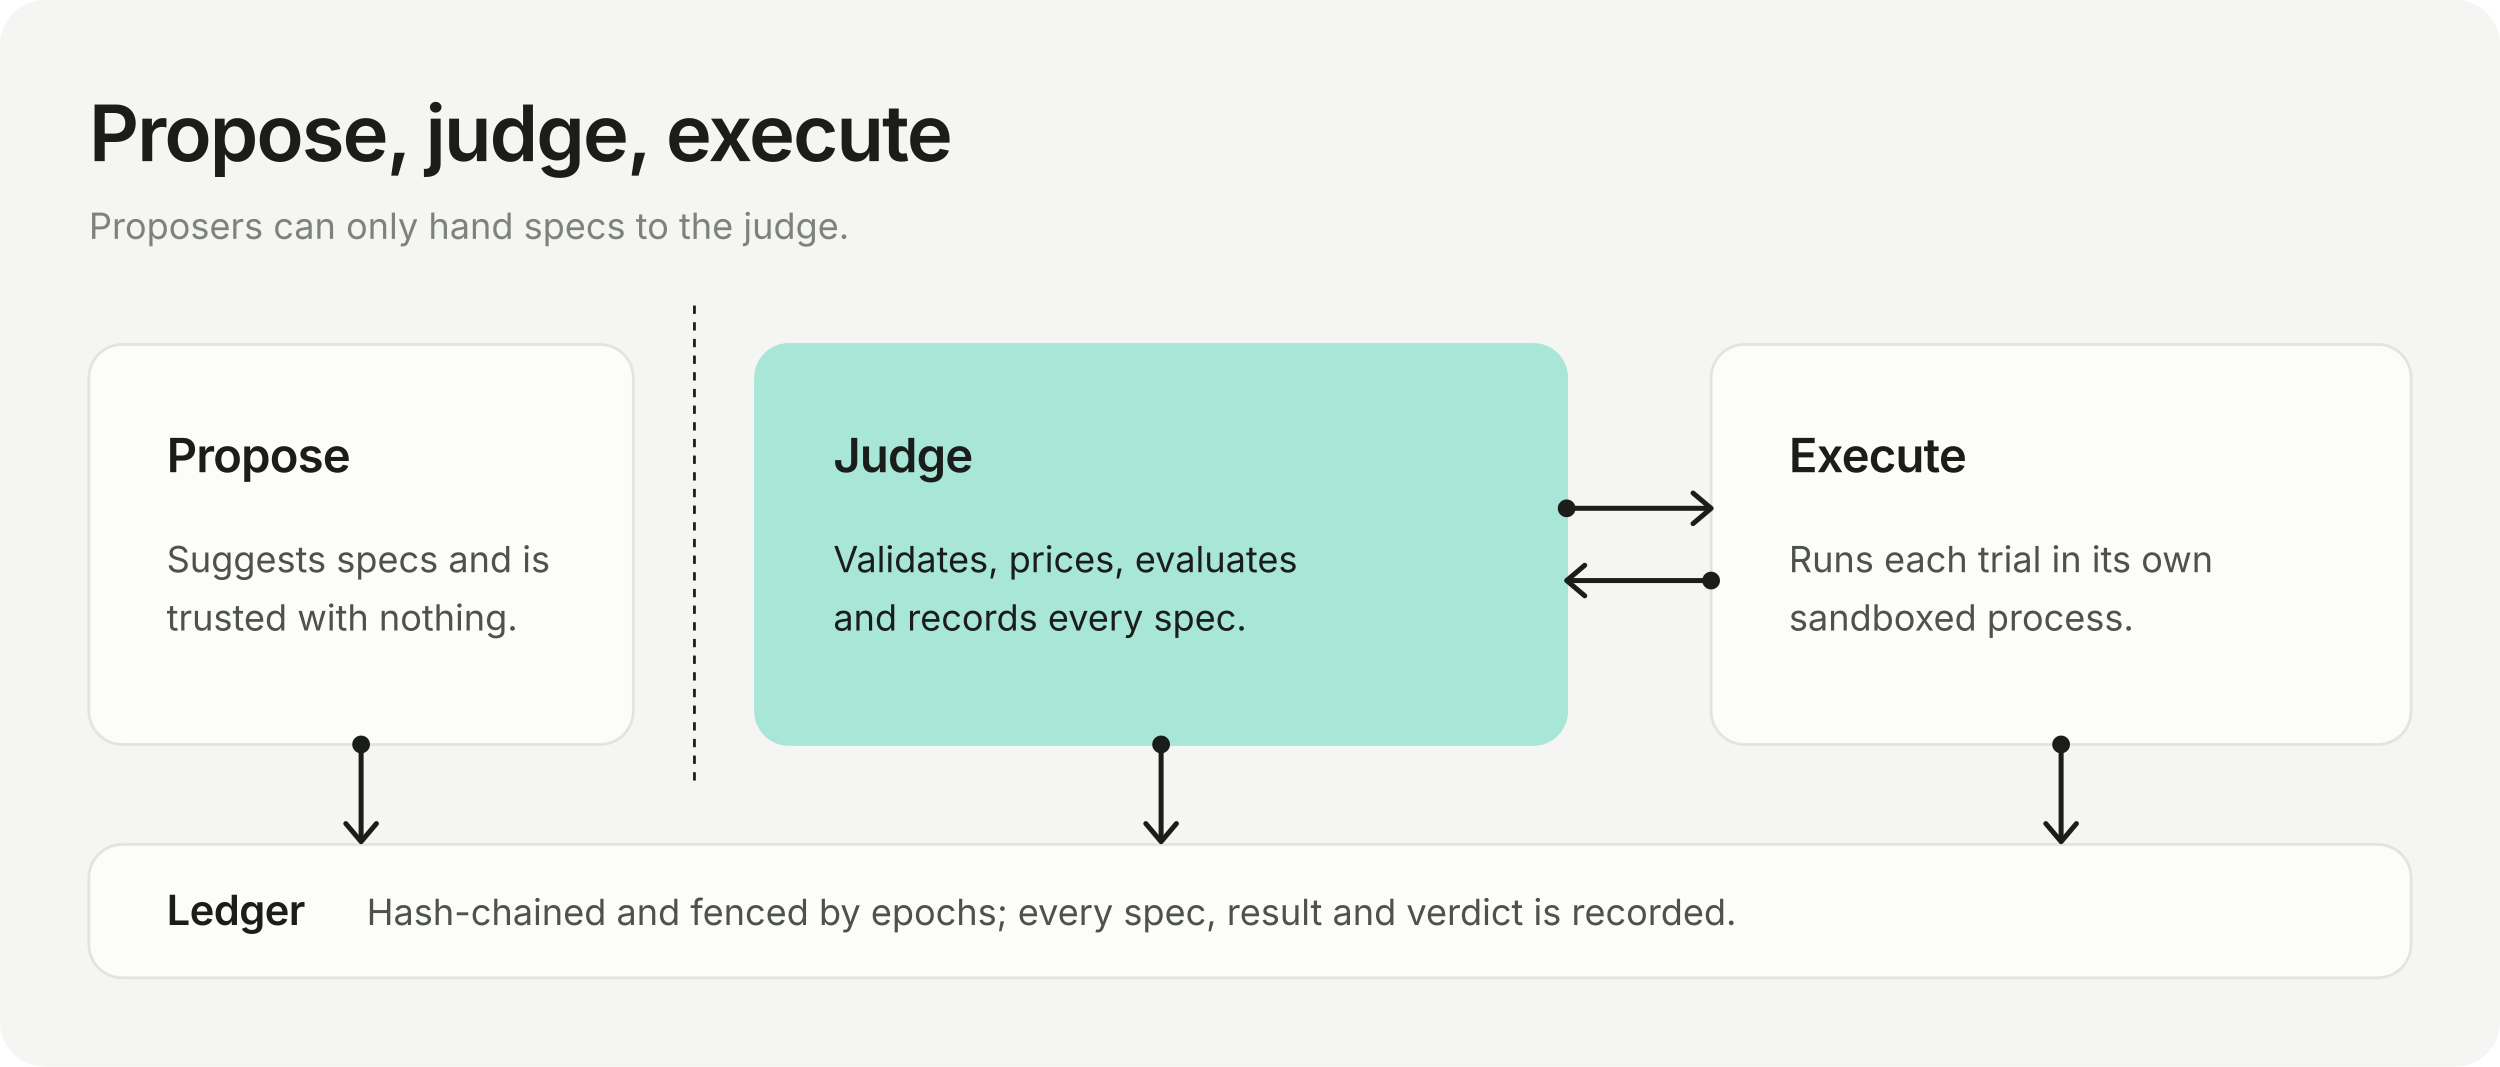
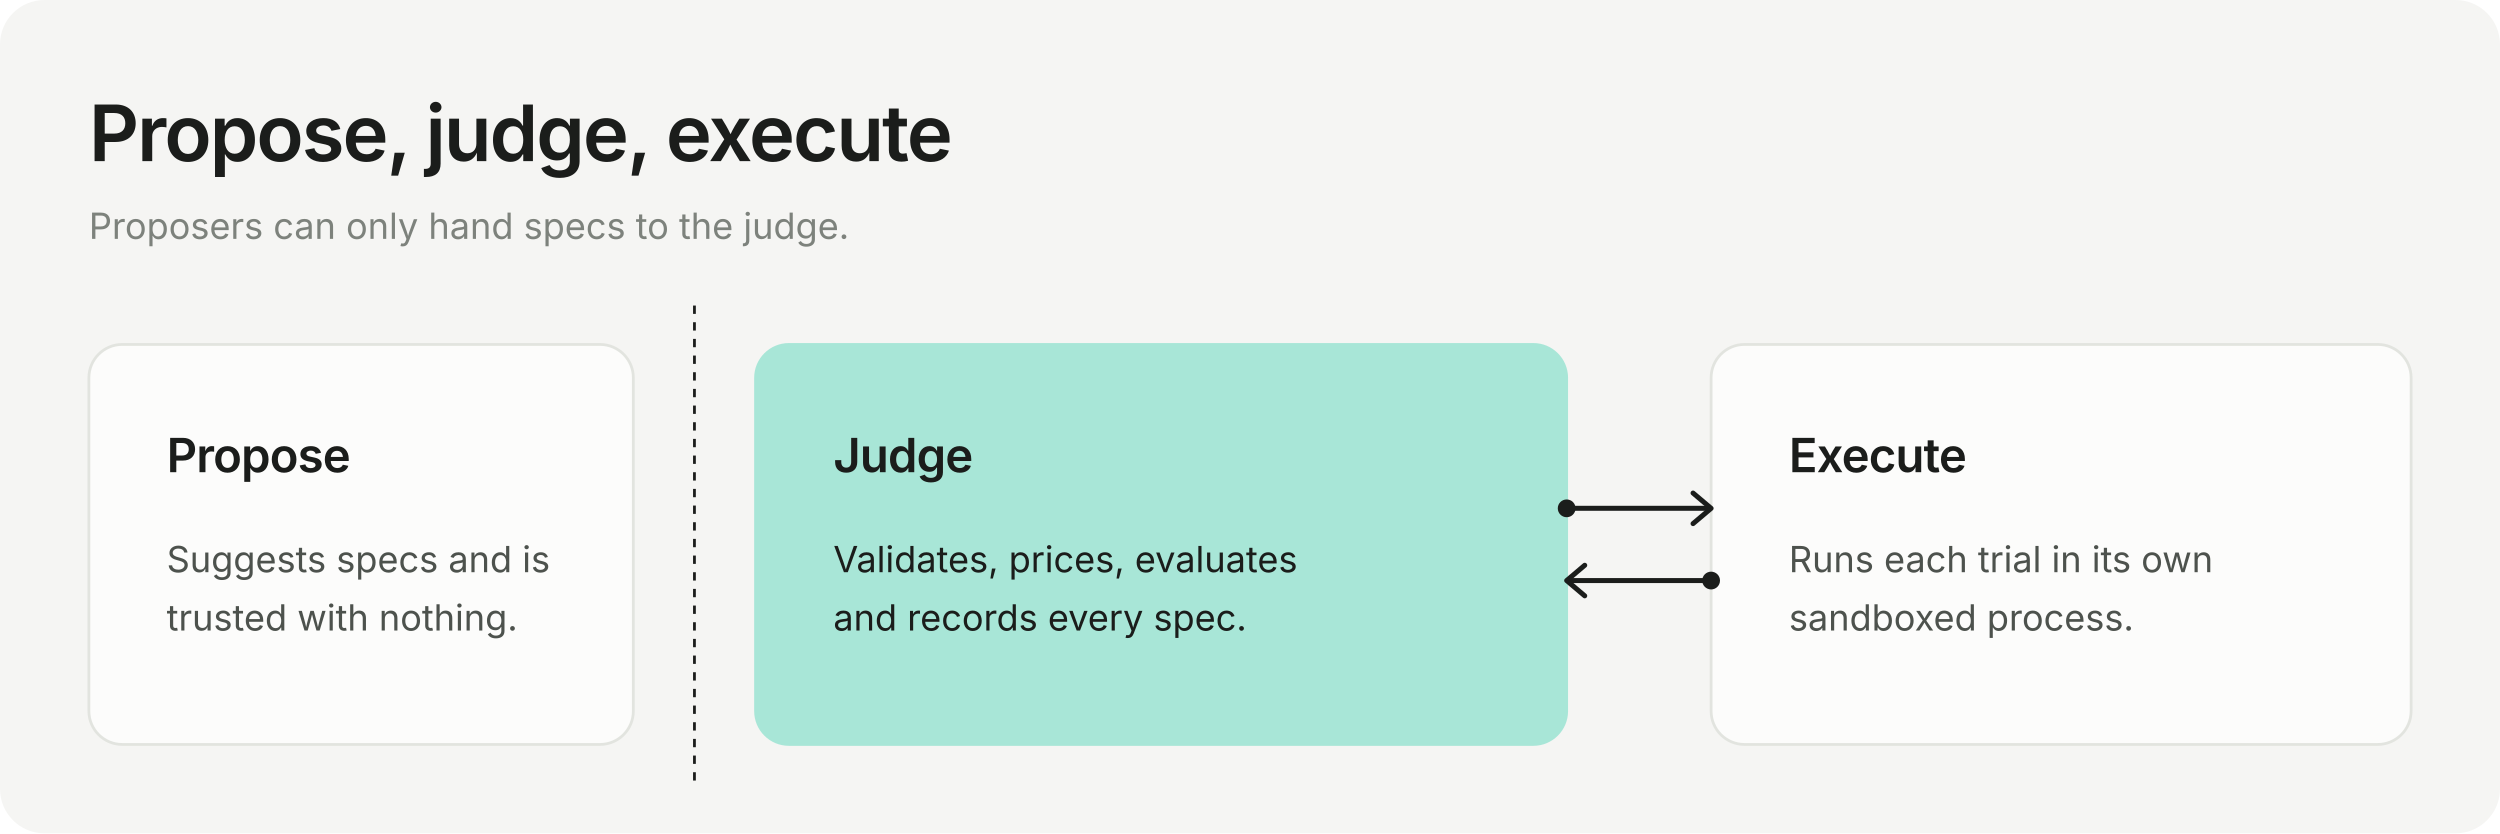
- <svg xmlns="http://www.w3.org/2000/svg" viewBox="0 0 900 384" width="900" role="img" aria-label="Propose, judge, execute">
-   <rect width="900" height="384" rx="16" fill="#f5f5f3" />
+ <svg xmlns="http://www.w3.org/2000/svg" viewBox="0 0 900 300" width="900" role="img" aria-label="Propose, judge, execute">
+   <rect width="900" height="300" rx="16" fill="#f5f5f3" />
  <text x="32.0" y="58.0" font-family="Inter,'Inter Variable',ui-sans-serif,-apple-system,BlinkMacSystemFont,'SF Pro Text','Segoe UI',Roboto,'Helvetica Neue',Arial,sans-serif" font-size="28" fill="#1b1d1b" text-anchor="start" font-weight="600" letter-spacing="-0.7" style="font-variant-numeric:tabular-nums;font-feature-settings:'tnum'">Propose, judge, execute</text>
  <text x="32.0" y="86.0" font-family="Inter,'Inter Variable',ui-sans-serif,-apple-system,BlinkMacSystemFont,'SF Pro Text','Segoe UI',Roboto,'Helvetica Neue',Arial,sans-serif" font-size="13" fill="#7d827c" text-anchor="start" font-weight="400" letter-spacing="0" style="font-variant-numeric:tabular-nums;font-feature-settings:'tnum'">Proposers can only hand specs to the judge.</text>
  <line x1="250.0" x2="250.0" y1="110" y2="282" stroke="#1b1d1b" stroke-width="1" stroke-dasharray="3 3" />
  <rect x="32" y="124" width="196" height="144" rx="12" fill="#fcfcfb" stroke="#e2e4df" stroke-width="1" />
  <text x="60.0" y="170.0" font-family="Inter,'Inter Variable',ui-sans-serif,-apple-system,BlinkMacSystemFont,'SF Pro Text','Segoe UI',Roboto,'Helvetica Neue',Arial,sans-serif" font-size="17" fill="#1b1d1b" text-anchor="start" font-weight="600" letter-spacing="-0.3" style="font-variant-numeric:tabular-nums;font-feature-settings:'tnum'">Propose</text>
  <text x="60.0" y="206.0" font-family="Inter,'Inter Variable',ui-sans-serif,-apple-system,BlinkMacSystemFont,'SF Pro Text','Segoe UI',Roboto,'Helvetica Neue',Arial,sans-serif" font-size="13" fill="#4d524d" text-anchor="start" font-weight="400" letter-spacing="0" style="font-variant-numeric:tabular-nums;font-feature-settings:'tnum'">Suggests specs and is</text>
  <text x="60.0" y="227.0" font-family="Inter,'Inter Variable',ui-sans-serif,-apple-system,BlinkMacSystemFont,'SF Pro Text','Segoe UI',Roboto,'Helvetica Neue',Arial,sans-serif" font-size="13" fill="#4d524d" text-anchor="start" font-weight="400" letter-spacing="0" style="font-variant-numeric:tabular-nums;font-feature-settings:'tnum'">trusted with nothing.</text>
  <rect x="272" y="124" width="292" height="144" rx="12" fill="#a8e6d7" stroke="#a8e6d7" stroke-width="1" />
  <text x="300.0" y="170.0" font-family="Inter,'Inter Variable',ui-sans-serif,-apple-system,BlinkMacSystemFont,'SF Pro Text','Segoe UI',Roboto,'Helvetica Neue',Arial,sans-serif" font-size="17" fill="#1b1d1b" text-anchor="start" font-weight="600" letter-spacing="-0.3" style="font-variant-numeric:tabular-nums;font-feature-settings:'tnum'">Judge</text>
  <text x="300.0" y="206.0" font-family="Inter,'Inter Variable',ui-sans-serif,-apple-system,BlinkMacSystemFont,'SF Pro Text','Segoe UI',Roboto,'Helvetica Neue',Arial,sans-serif" font-size="13" fill="#1b1d1b" text-anchor="start" font-weight="400" letter-spacing="0" style="font-variant-numeric:tabular-nums;font-feature-settings:'tnum'">Validates, prices, evaluates</text>
  <text x="300.0" y="227.0" font-family="Inter,'Inter Variable',ui-sans-serif,-apple-system,BlinkMacSystemFont,'SF Pro Text','Segoe UI',Roboto,'Helvetica Neue',Arial,sans-serif" font-size="13" fill="#1b1d1b" text-anchor="start" font-weight="400" letter-spacing="0" style="font-variant-numeric:tabular-nums;font-feature-settings:'tnum'">and records every spec.</text>
  <rect x="616" y="124" width="252" height="144" rx="12" fill="#fcfcfb" stroke="#e2e4df" stroke-width="1" />
  <text x="644.0" y="170.0" font-family="Inter,'Inter Variable',ui-sans-serif,-apple-system,BlinkMacSystemFont,'SF Pro Text','Segoe UI',Roboto,'Helvetica Neue',Arial,sans-serif" font-size="17" fill="#1b1d1b" text-anchor="start" font-weight="600" letter-spacing="-0.3" style="font-variant-numeric:tabular-nums;font-feature-settings:'tnum'">Execute</text>
  <text x="644.0" y="206.0" font-family="Inter,'Inter Variable',ui-sans-serif,-apple-system,BlinkMacSystemFont,'SF Pro Text','Segoe UI',Roboto,'Helvetica Neue',Arial,sans-serif" font-size="13" fill="#4d524d" text-anchor="start" font-weight="400" letter-spacing="0" style="font-variant-numeric:tabular-nums;font-feature-settings:'tnum'">Runs each trial in its own</text>
  <text x="644.0" y="227.0" font-family="Inter,'Inter Variable',ui-sans-serif,-apple-system,BlinkMacSystemFont,'SF Pro Text','Segoe UI',Roboto,'Helvetica Neue',Arial,sans-serif" font-size="13" fill="#4d524d" text-anchor="start" font-weight="400" letter-spacing="0" style="font-variant-numeric:tabular-nums;font-feature-settings:'tnum'">sandboxed process.</text>
  <circle cx="564" cy="183.0" r="3.2" fill="#1b1d1b" />
  <line x1="564" x2="614" y1="183.0" y2="183.0" stroke="#1b1d1b" stroke-width="1.8" stroke-linecap="round" />
  <path d="M609.5,177.5 L616,183.0 L609.5,188.5" fill="none" stroke="#1b1d1b" stroke-width="1.8" stroke-linecap="round" stroke-linejoin="round" />
  <circle cx="616" cy="209.0" r="3.2" fill="#1b1d1b" />
  <line x1="616" x2="566" y1="209.0" y2="209.0" stroke="#1b1d1b" stroke-width="1.8" stroke-linecap="round" />
  <path d="M570.5,203.5 L564,209.0 L570.5,214.5" fill="none" stroke="#1b1d1b" stroke-width="1.8" stroke-linecap="round" stroke-linejoin="round" />
-   <rect x="32" y="304" width="836" height="48" rx="12" fill="#fcfcfb" stroke="#e2e4df" stroke-width="1" />
-   <circle cx="130.0" cy="268" r="3.2" fill="#1b1d1b" />
-   <line x1="130.0" x2="130.0" y1="268" y2="301" stroke="#1b1d1b" stroke-width="1.8" stroke-linecap="round" />
-   <path d="M124.5,296.5 L130.0,303 L135.5,296.5" fill="none" stroke="#1b1d1b" stroke-width="1.8" stroke-linecap="round" stroke-linejoin="round" />
-   <circle cx="418.0" cy="268" r="3.2" fill="#1b1d1b" />
-   <line x1="418.0" x2="418.0" y1="268" y2="301" stroke="#1b1d1b" stroke-width="1.8" stroke-linecap="round" />
-   <path d="M412.5,296.5 L418.0,303 L423.5,296.5" fill="none" stroke="#1b1d1b" stroke-width="1.8" stroke-linecap="round" stroke-linejoin="round" />
-   <circle cx="742.0" cy="268" r="3.2" fill="#1b1d1b" />
-   <line x1="742.0" x2="742.0" y1="268" y2="301" stroke="#1b1d1b" stroke-width="1.8" stroke-linecap="round" />
-   <path d="M736.5,296.5 L742.0,303 L747.5,296.5" fill="none" stroke="#1b1d1b" stroke-width="1.8" stroke-linecap="round" stroke-linejoin="round" />
-   <text x="60.0" y="333.0" font-family="Inter,'Inter Variable',ui-sans-serif,-apple-system,BlinkMacSystemFont,'SF Pro Text','Segoe UI',Roboto,'Helvetica Neue',Arial,sans-serif" font-size="15" fill="#1b1d1b" text-anchor="start" font-weight="600" letter-spacing="-0.2" style="font-variant-numeric:tabular-nums;font-feature-settings:'tnum'">Ledger</text>
-   <text x="132.0" y="333.0" font-family="Inter,'Inter Variable',ui-sans-serif,-apple-system,BlinkMacSystemFont,'SF Pro Text','Segoe UI',Roboto,'Helvetica Neue',Arial,sans-serif" font-size="13" fill="#4d524d" text-anchor="start" font-weight="400" letter-spacing="0" style="font-variant-numeric:tabular-nums;font-feature-settings:'tnum'">Hash-chained and fenced by epochs; every spec, result and verdict is recorded.</text>
</svg>
